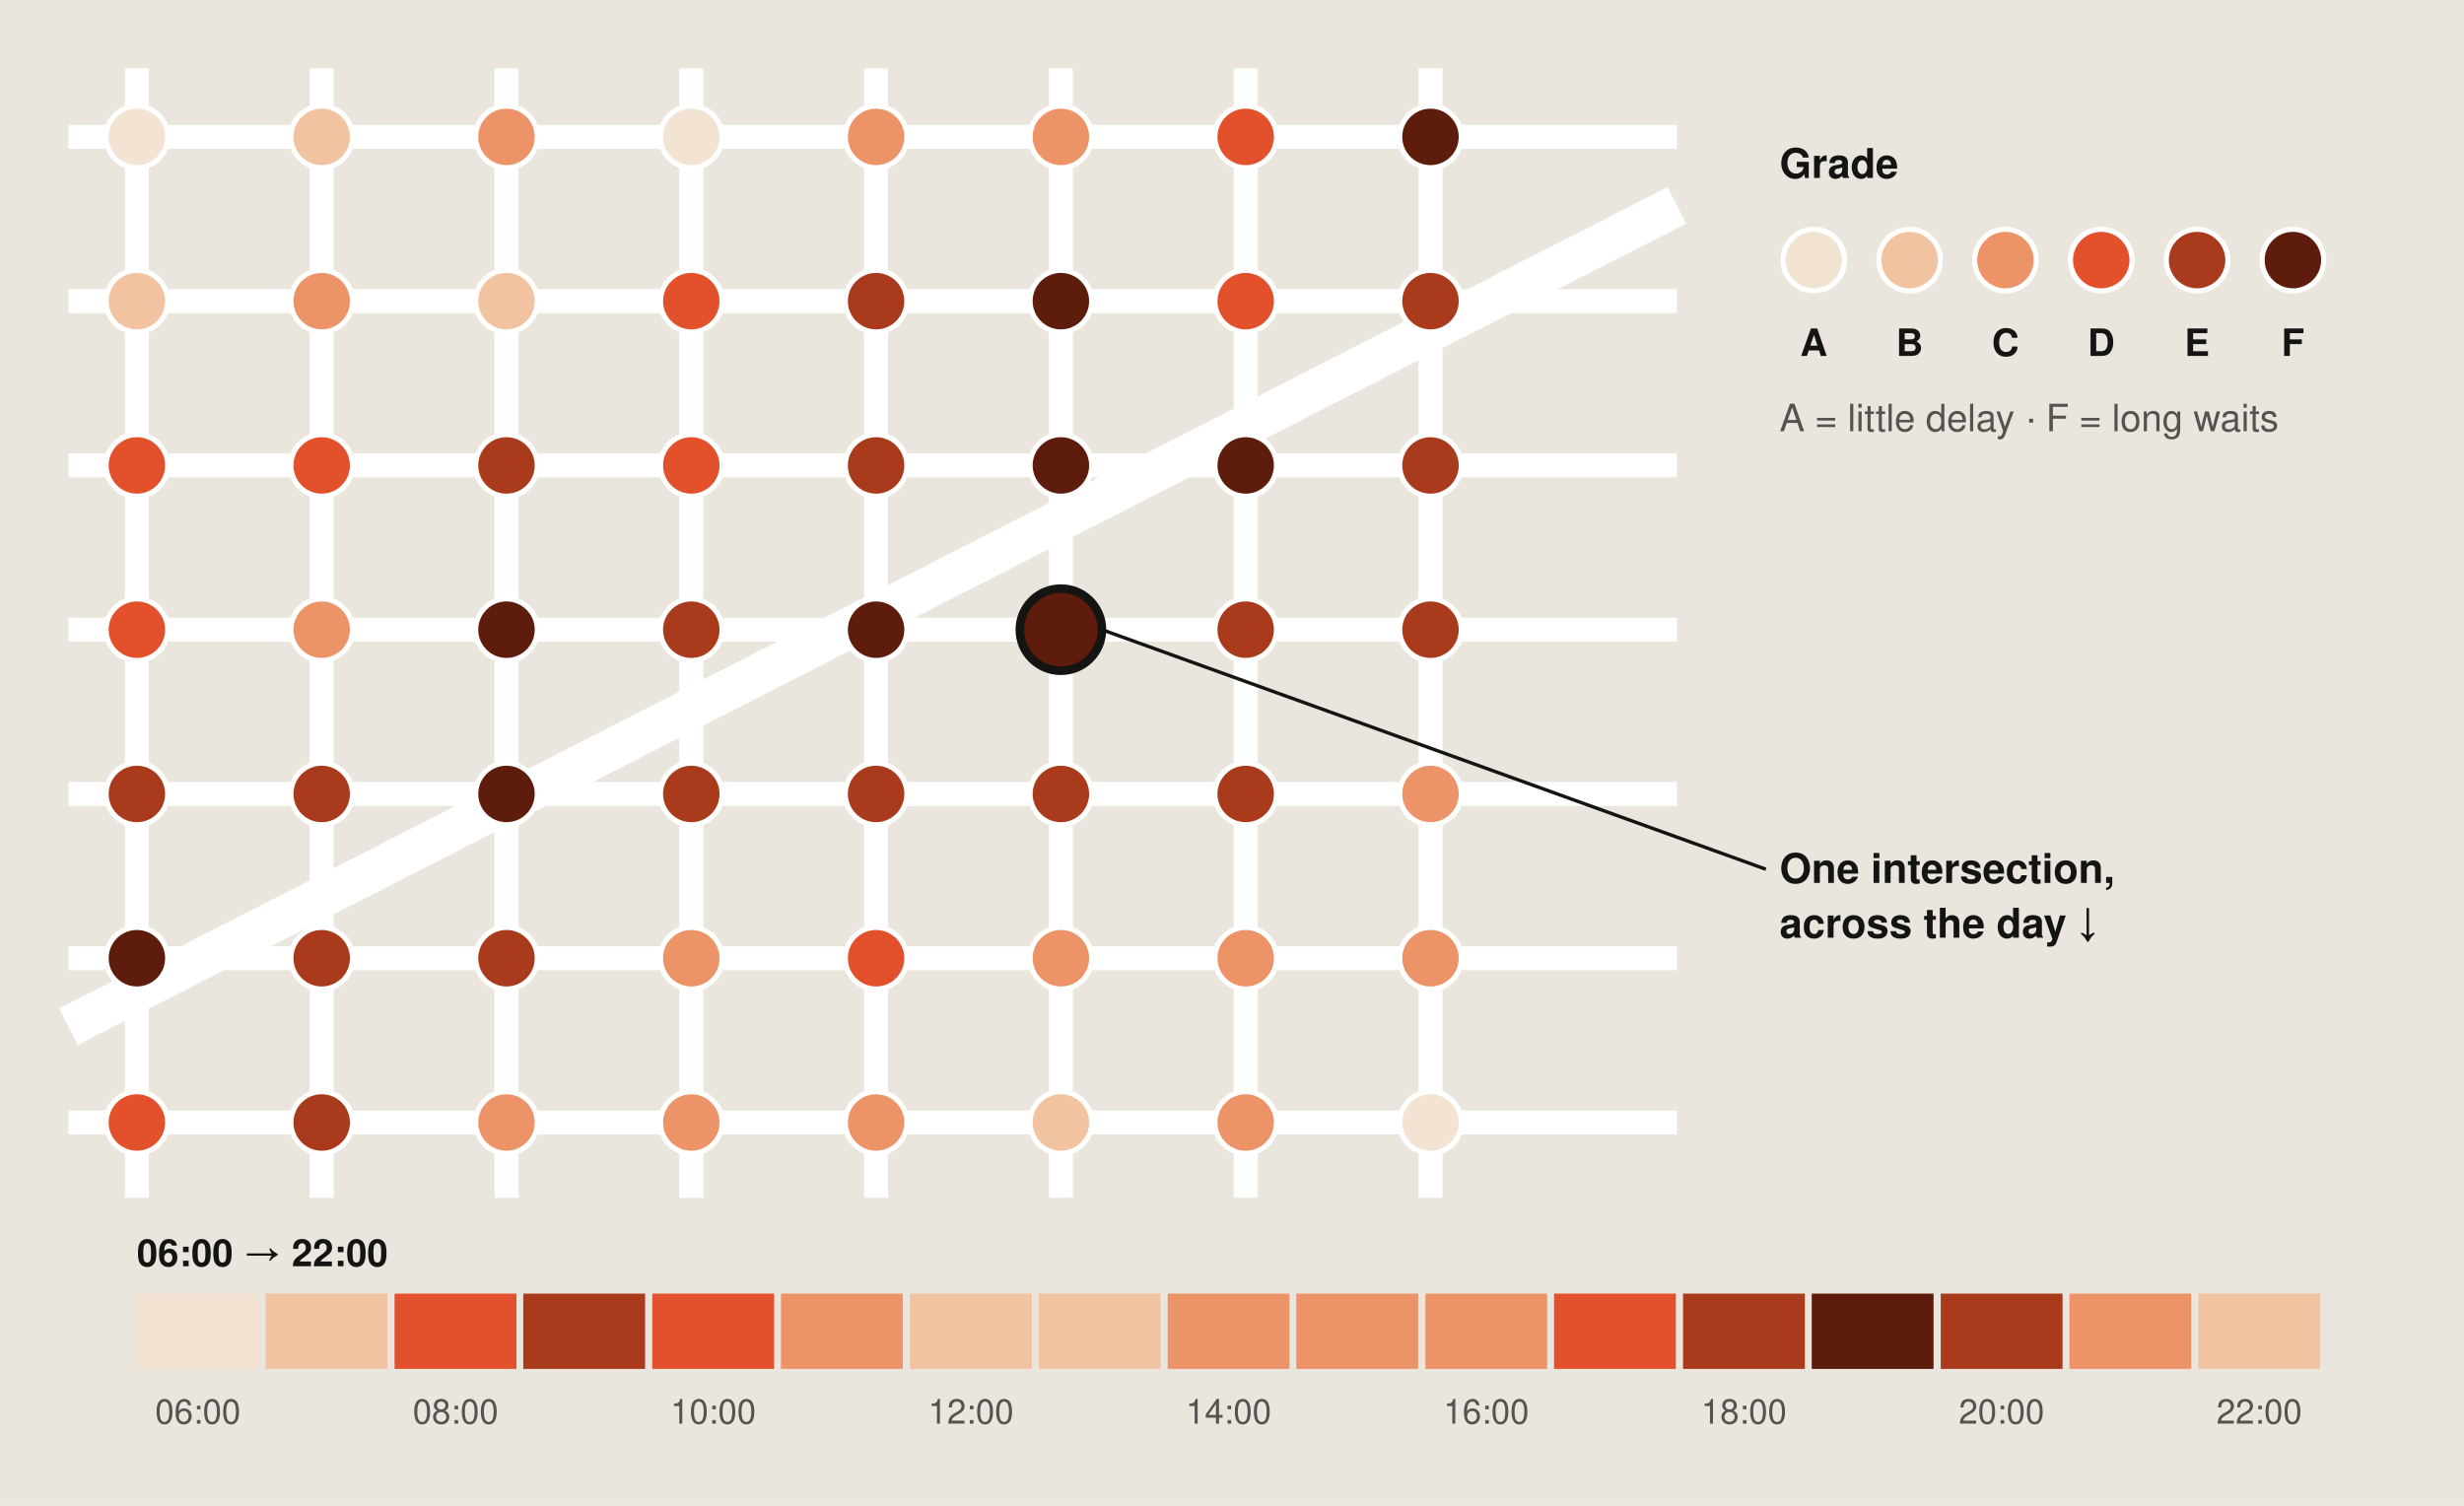
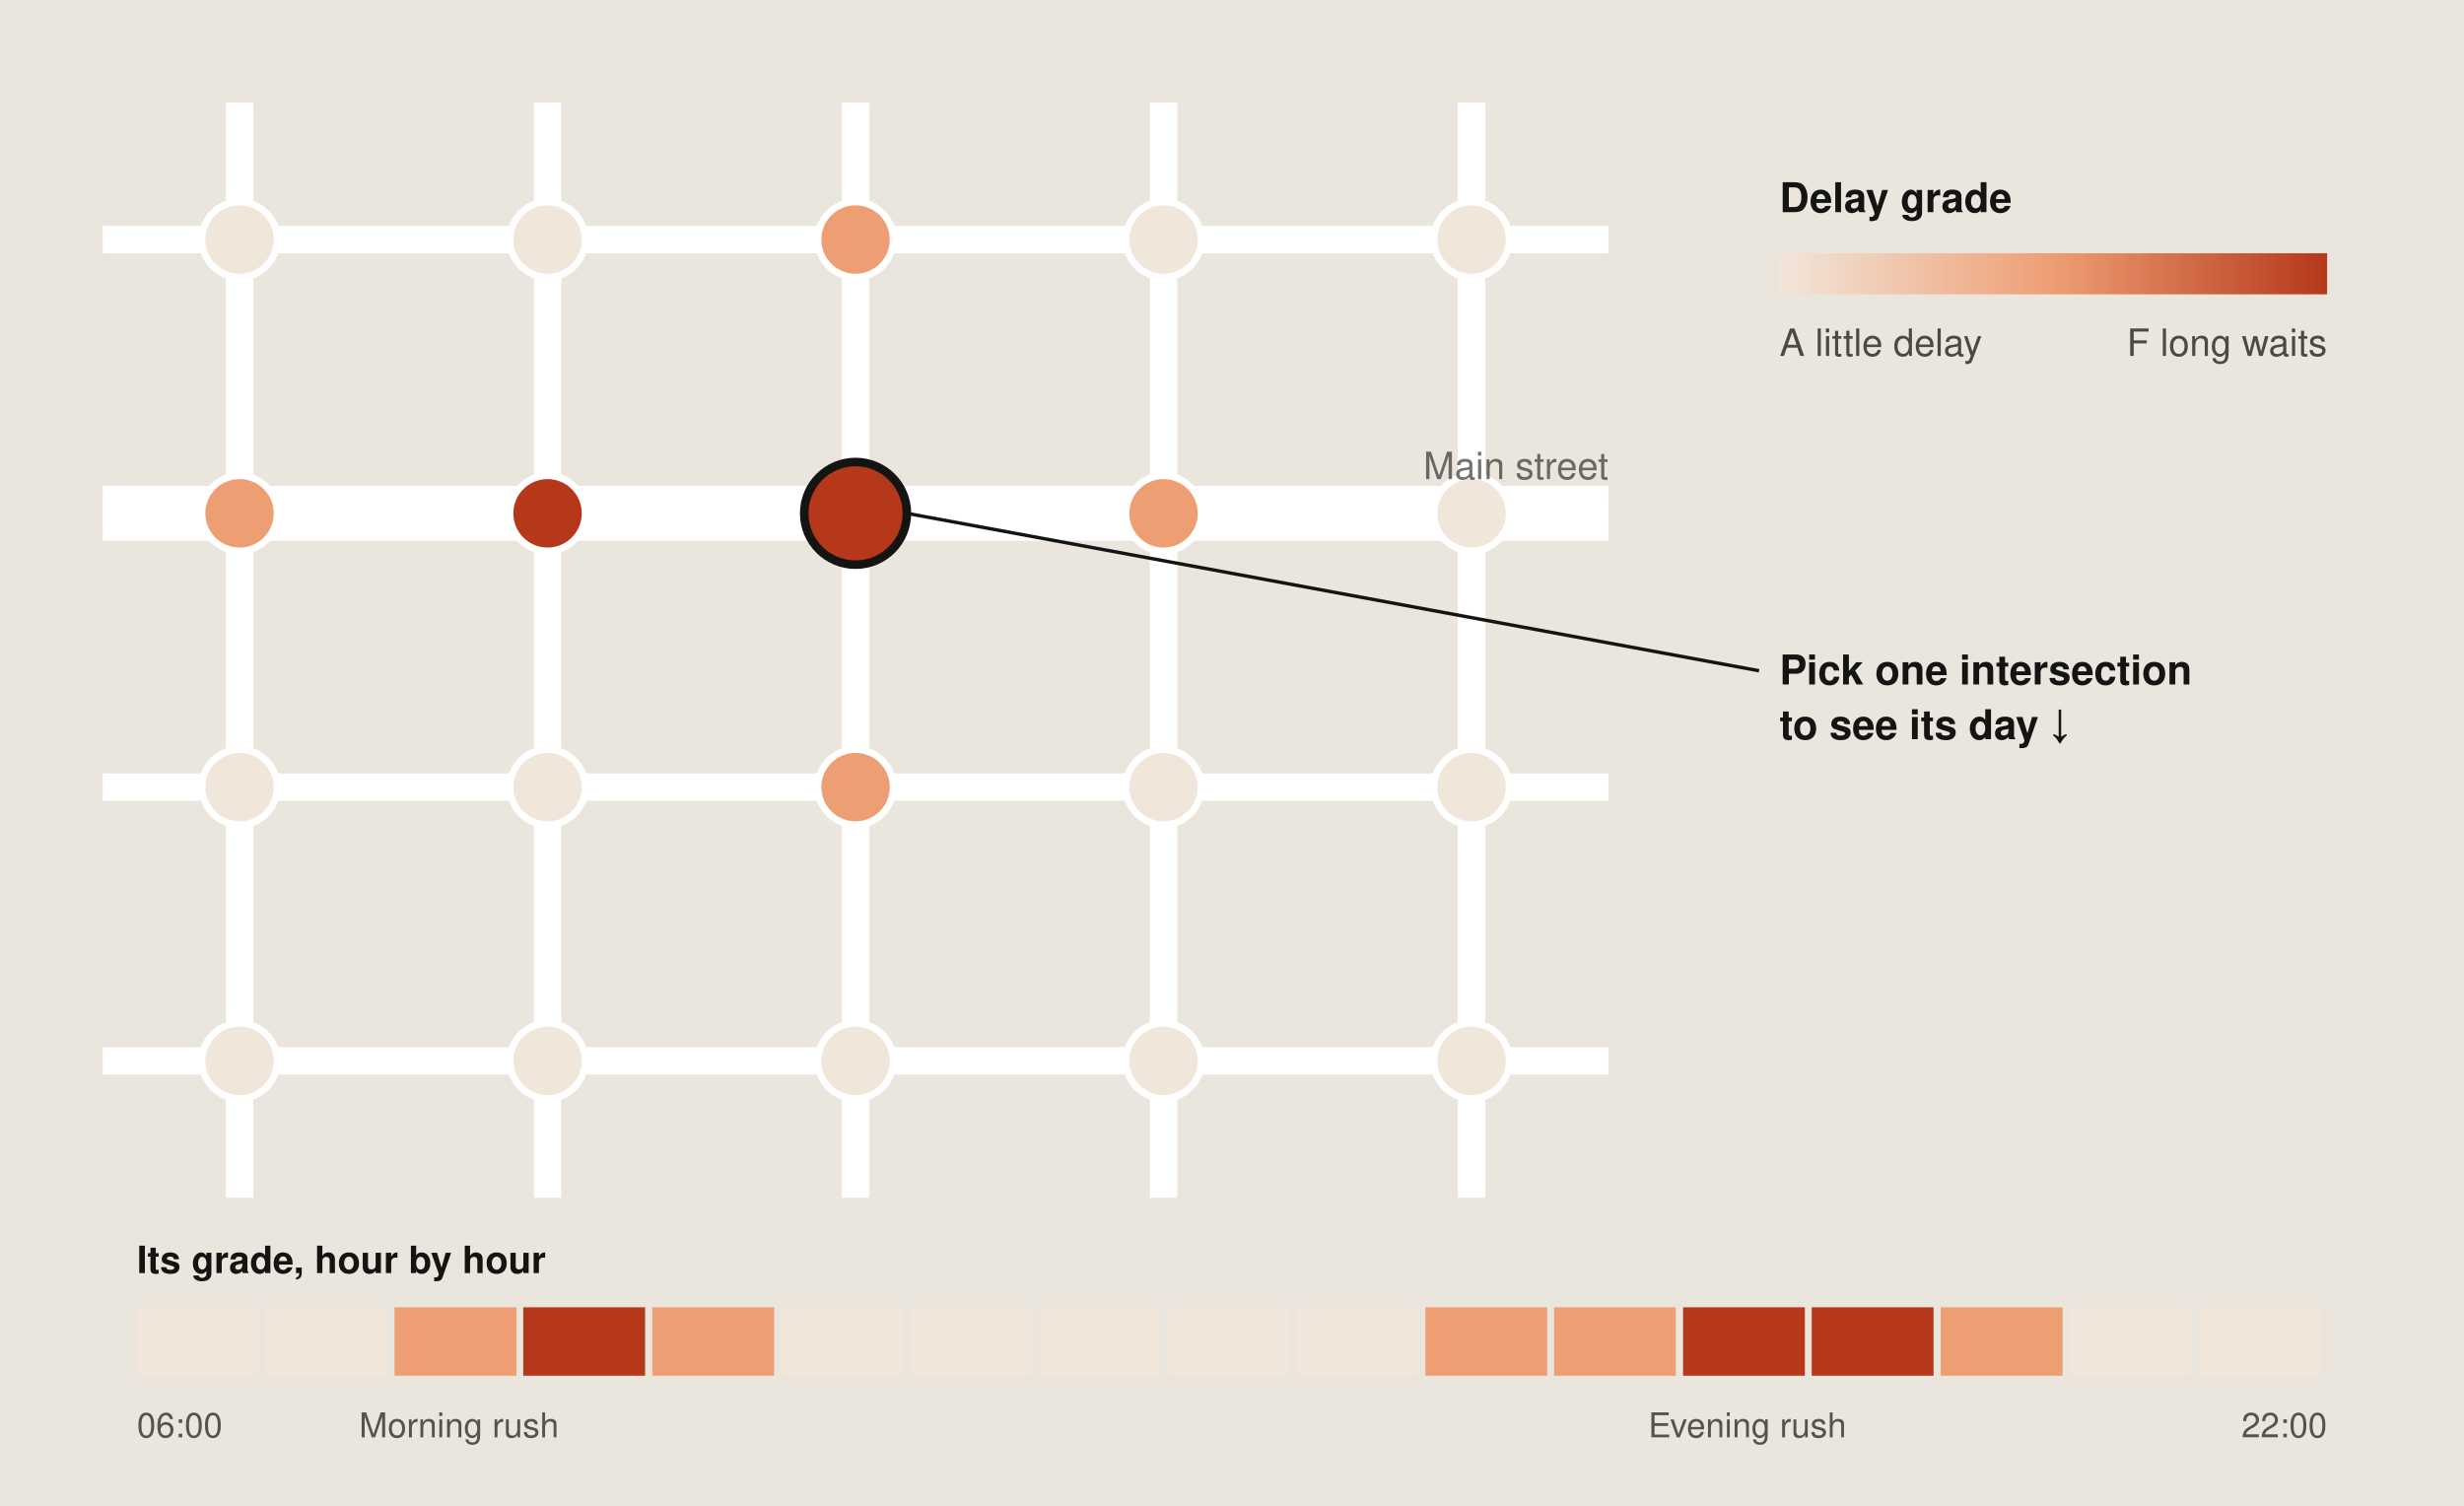
- <svg xmlns="http://www.w3.org/2000/svg" viewBox="0 0 720 440" role="img" aria-label="Abstract street grid where each intersection is colored by its A to F delay grade, with one intersection’s grade shown changing hour by hour">
+ <svg xmlns="http://www.w3.org/2000/svg" viewBox="0 0 720 440" role="img" aria-label="Street grid where each intersection is colored by its A to F delay grade; one busy corridor stands out, and one intersection’s grade is shown across the day">
  <rect width="720" height="440" fill="#EAE6DE" />
-   <line x1="40" y1="20" x2="40" y2="350" stroke="#fff" stroke-width="7" />
-   <line x1="94" y1="20" x2="94" y2="350" stroke="#fff" stroke-width="7" />
-   <line x1="148" y1="20" x2="148" y2="350" stroke="#fff" stroke-width="7" />
-   <line x1="202" y1="20" x2="202" y2="350" stroke="#fff" stroke-width="7" />
-   <line x1="256" y1="20" x2="256" y2="350" stroke="#fff" stroke-width="7" />
-   <line x1="310" y1="20" x2="310" y2="350" stroke="#fff" stroke-width="7" />
-   <line x1="364" y1="20" x2="364" y2="350" stroke="#fff" stroke-width="7" />
-   <line x1="418" y1="20" x2="418" y2="350" stroke="#fff" stroke-width="7" />
-   <line x1="20" y1="40" x2="490" y2="40" stroke="#fff" stroke-width="7" />
-   <line x1="20" y1="88" x2="490" y2="88" stroke="#fff" stroke-width="7" />
-   <line x1="20" y1="136" x2="490" y2="136" stroke="#fff" stroke-width="7" />
-   <line x1="20" y1="184" x2="490" y2="184" stroke="#fff" stroke-width="7" />
-   <line x1="20" y1="232" x2="490" y2="232" stroke="#fff" stroke-width="7" />
-   <line x1="20" y1="280" x2="490" y2="280" stroke="#fff" stroke-width="7" />
-   <line x1="20" y1="328" x2="490" y2="328" stroke="#fff" stroke-width="7" />
-   <line x1="20" y1="300" x2="490" y2="60" stroke="#fff" stroke-width="12" />
-   <circle cx="40" cy="40" r="9" fill="#F3E3D3" stroke="#fff" stroke-width="1.5" />
-   <circle cx="40" cy="88" r="9" fill="#F1C3A0" stroke="#fff" stroke-width="1.5" />
-   <circle cx="40" cy="136" r="9" fill="#E2512B" stroke="#fff" stroke-width="1.5" />
-   <circle cx="40" cy="184" r="9" fill="#E2512B" stroke="#fff" stroke-width="1.5" />
-   <circle cx="40" cy="232" r="9" fill="#A93A1C" stroke="#fff" stroke-width="1.5" />
-   <circle cx="40" cy="280" r="9" fill="#5E1C0C" stroke="#fff" stroke-width="1.5" />
-   <circle cx="40" cy="328" r="9" fill="#E2512B" stroke="#fff" stroke-width="1.5" />
-   <circle cx="94" cy="40" r="9" fill="#F1C3A0" stroke="#fff" stroke-width="1.5" />
-   <circle cx="94" cy="88" r="9" fill="#EC9467" stroke="#fff" stroke-width="1.5" />
-   <circle cx="94" cy="136" r="9" fill="#E2512B" stroke="#fff" stroke-width="1.5" />
-   <circle cx="94" cy="184" r="9" fill="#EC9467" stroke="#fff" stroke-width="1.5" />
-   <circle cx="94" cy="232" r="9" fill="#A93A1C" stroke="#fff" stroke-width="1.5" />
-   <circle cx="94" cy="280" r="9" fill="#A93A1C" stroke="#fff" stroke-width="1.5" />
-   <circle cx="94" cy="328" r="9" fill="#A93A1C" stroke="#fff" stroke-width="1.5" />
-   <circle cx="148" cy="40" r="9" fill="#EC9467" stroke="#fff" stroke-width="1.5" />
-   <circle cx="148" cy="88" r="9" fill="#F1C3A0" stroke="#fff" stroke-width="1.5" />
-   <circle cx="148" cy="136" r="9" fill="#A93A1C" stroke="#fff" stroke-width="1.5" />
-   <circle cx="148" cy="184" r="9" fill="#5E1C0C" stroke="#fff" stroke-width="1.5" />
-   <circle cx="148" cy="232" r="9" fill="#5E1C0C" stroke="#fff" stroke-width="1.5" />
-   <circle cx="148" cy="280" r="9" fill="#A93A1C" stroke="#fff" stroke-width="1.5" />
-   <circle cx="148" cy="328" r="9" fill="#EC9467" stroke="#fff" stroke-width="1.5" />
-   <circle cx="202" cy="40" r="9" fill="#F3E3D3" stroke="#fff" stroke-width="1.5" />
-   <circle cx="202" cy="88" r="9" fill="#E2512B" stroke="#fff" stroke-width="1.5" />
-   <circle cx="202" cy="136" r="9" fill="#E2512B" stroke="#fff" stroke-width="1.5" />
-   <circle cx="202" cy="184" r="9" fill="#A93A1C" stroke="#fff" stroke-width="1.5" />
-   <circle cx="202" cy="232" r="9" fill="#A93A1C" stroke="#fff" stroke-width="1.5" />
-   <circle cx="202" cy="280" r="9" fill="#EC9467" stroke="#fff" stroke-width="1.5" />
-   <circle cx="202" cy="328" r="9" fill="#EC9467" stroke="#fff" stroke-width="1.5" />
-   <circle cx="256" cy="40" r="9" fill="#EC9467" stroke="#fff" stroke-width="1.5" />
-   <circle cx="256" cy="88" r="9" fill="#A93A1C" stroke="#fff" stroke-width="1.5" />
-   <circle cx="256" cy="136" r="9" fill="#A93A1C" stroke="#fff" stroke-width="1.5" />
-   <circle cx="256" cy="184" r="9" fill="#5E1C0C" stroke="#fff" stroke-width="1.5" />
-   <circle cx="256" cy="232" r="9" fill="#A93A1C" stroke="#fff" stroke-width="1.5" />
-   <circle cx="256" cy="280" r="9" fill="#E2512B" stroke="#fff" stroke-width="1.5" />
-   <circle cx="256" cy="328" r="9" fill="#EC9467" stroke="#fff" stroke-width="1.5" />
-   <circle cx="310" cy="40" r="9" fill="#EC9467" stroke="#fff" stroke-width="1.5" />
-   <circle cx="310" cy="88" r="9" fill="#5E1C0C" stroke="#fff" stroke-width="1.5" />
-   <circle cx="310" cy="136" r="9" fill="#5E1C0C" stroke="#fff" stroke-width="1.5" />
-   <circle cx="310" cy="184" r="12" fill="#5E1C0C" stroke="#141413" stroke-width="2.5" />
-   <circle cx="310" cy="232" r="9" fill="#A93A1C" stroke="#fff" stroke-width="1.5" />
-   <circle cx="310" cy="280" r="9" fill="#EC9467" stroke="#fff" stroke-width="1.5" />
-   <circle cx="310" cy="328" r="9" fill="#F1C3A0" stroke="#fff" stroke-width="1.5" />
-   <circle cx="364" cy="40" r="9" fill="#E2512B" stroke="#fff" stroke-width="1.5" />
-   <circle cx="364" cy="88" r="9" fill="#E2512B" stroke="#fff" stroke-width="1.5" />
-   <circle cx="364" cy="136" r="9" fill="#5E1C0C" stroke="#fff" stroke-width="1.5" />
-   <circle cx="364" cy="184" r="9" fill="#A93A1C" stroke="#fff" stroke-width="1.5" />
-   <circle cx="364" cy="232" r="9" fill="#A93A1C" stroke="#fff" stroke-width="1.5" />
-   <circle cx="364" cy="280" r="9" fill="#EC9467" stroke="#fff" stroke-width="1.5" />
-   <circle cx="364" cy="328" r="9" fill="#EC9467" stroke="#fff" stroke-width="1.5" />
-   <circle cx="418" cy="40" r="9" fill="#5E1C0C" stroke="#fff" stroke-width="1.5" />
-   <circle cx="418" cy="88" r="9" fill="#A93A1C" stroke="#fff" stroke-width="1.5" />
-   <circle cx="418" cy="136" r="9" fill="#A93A1C" stroke="#fff" stroke-width="1.5" />
-   <circle cx="418" cy="184" r="9" fill="#A93A1C" stroke="#fff" stroke-width="1.5" />
-   <circle cx="418" cy="232" r="9" fill="#EC9467" stroke="#fff" stroke-width="1.5" />
-   <circle cx="418" cy="280" r="9" fill="#EC9467" stroke="#fff" stroke-width="1.5" />
-   <circle cx="418" cy="328" r="9" fill="#F3E3D3" stroke="#fff" stroke-width="1.5" />
-   <text x="520" y="52" text-anchor="start" font-family="Archivo, Helvetica, Arial, sans-serif" font-size="12" font-weight="700" fill="#141413" fill-opacity="1">Grade</text>
-   <circle cx="530" cy="76" r="9" fill="#F3E3D3" stroke="#fff" stroke-width="1.5" />
-   <text x="530" y="104" text-anchor="middle" font-family="Archivo, Helvetica, Arial, sans-serif" font-size="11" font-weight="600" fill="#141413" fill-opacity="1">A</text>
-   <circle cx="558" cy="76" r="9" fill="#F1C3A0" stroke="#fff" stroke-width="1.5" />
-   <text x="558" y="104" text-anchor="middle" font-family="Archivo, Helvetica, Arial, sans-serif" font-size="11" font-weight="600" fill="#141413" fill-opacity="1">B</text>
-   <circle cx="586" cy="76" r="9" fill="#EC9467" stroke="#fff" stroke-width="1.5" />
-   <text x="586" y="104" text-anchor="middle" font-family="Archivo, Helvetica, Arial, sans-serif" font-size="11" font-weight="600" fill="#141413" fill-opacity="1">C</text>
-   <circle cx="614" cy="76" r="9" fill="#E2512B" stroke="#fff" stroke-width="1.5" />
-   <text x="614" y="104" text-anchor="middle" font-family="Archivo, Helvetica, Arial, sans-serif" font-size="11" font-weight="600" fill="#141413" fill-opacity="1">D</text>
-   <circle cx="642" cy="76" r="9" fill="#A93A1C" stroke="#fff" stroke-width="1.5" />
-   <text x="642" y="104" text-anchor="middle" font-family="Archivo, Helvetica, Arial, sans-serif" font-size="11" font-weight="600" fill="#141413" fill-opacity="1">E</text>
-   <circle cx="670" cy="76" r="9" fill="#5E1C0C" stroke="#fff" stroke-width="1.5" />
-   <text x="670" y="104" text-anchor="middle" font-family="Archivo, Helvetica, Arial, sans-serif" font-size="11" font-weight="600" fill="#141413" fill-opacity="1">F</text>
-   <text x="520" y="126" text-anchor="start" font-family="Archivo, Helvetica, Arial, sans-serif" font-size="11" font-weight="400" fill="#141413" fill-opacity="0.7">A = little delay · F = long waits</text>
-   <line x1="322" y1="184" x2="516" y2="254" stroke="#141413" stroke-width="1" />
-   <text x="520" y="258" text-anchor="start" font-family="Archivo, Helvetica, Arial, sans-serif" font-size="12" font-weight="600" fill="#141413" fill-opacity="1">One intersection,</text>
-   <text x="520" y="274" text-anchor="start" font-family="Archivo, Helvetica, Arial, sans-serif" font-size="12" font-weight="600" fill="#141413" fill-opacity="1">across the day ↓</text>
-   <rect x="40.0" y="378" width="35.6" height="22" fill="#F3E3D3" />
-   <text x="57.824" y="416" text-anchor="middle" font-family="Archivo, Helvetica, Arial, sans-serif" font-size="10" font-weight="400" fill="#141413" fill-opacity="0.7">06:00</text>
-   <rect x="77.6" y="378" width="35.6" height="22" fill="#F1C3A0" />
-   <rect x="115.3" y="378" width="35.6" height="22" fill="#E2512B" />
-   <text x="133.118" y="416" text-anchor="middle" font-family="Archivo, Helvetica, Arial, sans-serif" font-size="10" font-weight="400" fill="#141413" fill-opacity="0.7">08:00</text>
-   <rect x="152.9" y="378" width="35.6" height="22" fill="#A93A1C" />
-   <rect x="190.6" y="378" width="35.6" height="22" fill="#E2512B" />
-   <text x="208.412" y="416" text-anchor="middle" font-family="Archivo, Helvetica, Arial, sans-serif" font-size="10" font-weight="400" fill="#141413" fill-opacity="0.7">10:00</text>
-   <rect x="228.2" y="378" width="35.6" height="22" fill="#EC9467" />
-   <rect x="265.9" y="378" width="35.6" height="22" fill="#F1C3A0" />
-   <text x="283.706" y="416" text-anchor="middle" font-family="Archivo, Helvetica, Arial, sans-serif" font-size="10" font-weight="400" fill="#141413" fill-opacity="0.7">12:00</text>
-   <rect x="303.5" y="378" width="35.6" height="22" fill="#F1C3A0" />
-   <rect x="341.2" y="378" width="35.6" height="22" fill="#EC9467" />
-   <text x="359.0" y="416" text-anchor="middle" font-family="Archivo, Helvetica, Arial, sans-serif" font-size="10" font-weight="400" fill="#141413" fill-opacity="0.7">14:00</text>
-   <rect x="378.8" y="378" width="35.6" height="22" fill="#EC9467" />
-   <rect x="416.5" y="378" width="35.6" height="22" fill="#EC9467" />
-   <text x="434.294" y="416" text-anchor="middle" font-family="Archivo, Helvetica, Arial, sans-serif" font-size="10" font-weight="400" fill="#141413" fill-opacity="0.7">16:00</text>
-   <rect x="454.1" y="378" width="35.6" height="22" fill="#E2512B" />
-   <rect x="491.8" y="378" width="35.6" height="22" fill="#A93A1C" />
-   <text x="509.588" y="416" text-anchor="middle" font-family="Archivo, Helvetica, Arial, sans-serif" font-size="10" font-weight="400" fill="#141413" fill-opacity="0.7">18:00</text>
-   <rect x="529.4" y="378" width="35.6" height="22" fill="#5E1C0C" />
-   <rect x="567.1" y="378" width="35.6" height="22" fill="#A93A1C" />
-   <text x="584.882" y="416" text-anchor="middle" font-family="Archivo, Helvetica, Arial, sans-serif" font-size="10" font-weight="400" fill="#141413" fill-opacity="0.7">20:00</text>
-   <rect x="604.7" y="378" width="35.6" height="22" fill="#EC9467" />
-   <rect x="642.4" y="378" width="35.6" height="22" fill="#F1C3A0" />
-   <text x="660.176" y="416" text-anchor="middle" font-family="Archivo, Helvetica, Arial, sans-serif" font-size="10" font-weight="400" fill="#141413" fill-opacity="0.7">22:00</text>
-   <text x="40" y="370" text-anchor="start" font-family="Archivo, Helvetica, Arial, sans-serif" font-size="11" font-weight="600" fill="#141413" fill-opacity="1">06:00 → 22:00</text>
+   <line x1="70" y1="30" x2="70" y2="350" stroke="#fff" stroke-width="8" />
+   <line x1="160" y1="30" x2="160" y2="350" stroke="#fff" stroke-width="8" />
+   <line x1="250" y1="30" x2="250" y2="350" stroke="#fff" stroke-width="8" />
+   <line x1="340" y1="30" x2="340" y2="350" stroke="#fff" stroke-width="8" />
+   <line x1="430" y1="30" x2="430" y2="350" stroke="#fff" stroke-width="8" />
+   <line x1="30" y1="70" x2="470" y2="70" stroke="#fff" stroke-width="8" />
+   <line x1="30" y1="150" x2="470" y2="150" stroke="#fff" stroke-width="8" />
+   <line x1="30" y1="230" x2="470" y2="230" stroke="#fff" stroke-width="8" />
+   <line x1="30" y1="310" x2="470" y2="310" stroke="#fff" stroke-width="8" />
+   <line x1="30" y1="150" x2="470" y2="150" stroke="#fff" stroke-width="16" />
+   <circle cx="70" cy="70" r="11" fill="#F1E6DA" stroke="#fff" stroke-width="2" />
+   <circle cx="70" cy="150" r="11" fill="#EE9E73" stroke="#fff" stroke-width="2" />
+   <circle cx="70" cy="230" r="11" fill="#F1E6DA" stroke="#fff" stroke-width="2" />
+   <circle cx="70" cy="310" r="11" fill="#F1E6DA" stroke="#fff" stroke-width="2" />
+   <circle cx="160" cy="70" r="11" fill="#F1E6DA" stroke="#fff" stroke-width="2" />
+   <circle cx="160" cy="150" r="11" fill="#B5381B" stroke="#fff" stroke-width="2" />
+   <circle cx="160" cy="230" r="11" fill="#F1E6DA" stroke="#fff" stroke-width="2" />
+   <circle cx="160" cy="310" r="11" fill="#F1E6DA" stroke="#fff" stroke-width="2" />
+   <circle cx="250" cy="70" r="11" fill="#EE9E73" stroke="#fff" stroke-width="2" />
+   <circle cx="250" cy="150" r="15" fill="#B5381B" stroke="#141413" stroke-width="2.5" />
+   <circle cx="250" cy="230" r="11" fill="#EE9E73" stroke="#fff" stroke-width="2" />
+   <circle cx="250" cy="310" r="11" fill="#F1E6DA" stroke="#fff" stroke-width="2" />
+   <circle cx="340" cy="70" r="11" fill="#F1E6DA" stroke="#fff" stroke-width="2" />
+   <circle cx="340" cy="150" r="11" fill="#EE9E73" stroke="#fff" stroke-width="2" />
+   <circle cx="340" cy="230" r="11" fill="#F1E6DA" stroke="#fff" stroke-width="2" />
+   <circle cx="340" cy="310" r="11" fill="#F1E6DA" stroke="#fff" stroke-width="2" />
+   <circle cx="430" cy="70" r="11" fill="#F1E6DA" stroke="#fff" stroke-width="2" />
+   <circle cx="430" cy="150" r="11" fill="#F1E6DA" stroke="#fff" stroke-width="2" />
+   <circle cx="430" cy="230" r="11" fill="#F1E6DA" stroke="#fff" stroke-width="2" />
+   <circle cx="430" cy="310" r="11" fill="#F1E6DA" stroke="#fff" stroke-width="2" />
+   <text x="470" y="140" text-anchor="end" font-family="Archivo, Helvetica, Arial, sans-serif" font-size="11" font-weight="400" fill="#141413" fill-opacity="0.6" letter-spacing="0">Main street</text>
+   <defs>
+     <linearGradient id="gr">
+       <stop offset="0" stop-color="#F1E6DA" />
+       <stop offset=".5" stop-color="#EE9E73" />
+       <stop offset="1" stop-color="#B5381B" />
+     </linearGradient>
+   </defs>
+   <text x="520" y="62" text-anchor="start" font-family="Archivo, Helvetica, Arial, sans-serif" font-size="12" font-weight="700" fill="#141413" fill-opacity="1" letter-spacing="0">Delay grade</text>
+   <rect x="520" y="74" width="160" height="12" fill="url(#gr)" />
+   <text x="520" y="104" text-anchor="start" font-family="Archivo, Helvetica, Arial, sans-serif" font-size="11" font-weight="400" fill="#141413" fill-opacity="0.75" letter-spacing="0">A  little delay</text>
+   <text x="680" y="104" text-anchor="end" font-family="Archivo, Helvetica, Arial, sans-serif" font-size="11" font-weight="400" fill="#141413" fill-opacity="0.75" letter-spacing="0">F  long waits</text>
+   <line x1="265" y1="150" x2="514" y2="196" stroke="#141413" stroke-width="1" />
+   <text x="520" y="200" text-anchor="start" font-family="Archivo, Helvetica, Arial, sans-serif" font-size="12" font-weight="600" fill="#141413" fill-opacity="1" letter-spacing="0">Pick one intersection</text>
+   <text x="520" y="216" text-anchor="start" font-family="Archivo, Helvetica, Arial, sans-serif" font-size="12" font-weight="600" fill="#141413" fill-opacity="1" letter-spacing="0">to see its day ↓</text>
+   <text x="40" y="372" text-anchor="start" font-family="Archivo, Helvetica, Arial, sans-serif" font-size="11" font-weight="600" fill="#141413" fill-opacity="1" letter-spacing="0">Its grade, hour by hour</text>
+   <rect x="40.0" y="382" width="35.6" height="20" fill="#F1E6DA" />
+   <rect x="77.6" y="382" width="35.6" height="20" fill="#F1E6DA" />
+   <rect x="115.3" y="382" width="35.6" height="20" fill="#EE9E73" />
+   <rect x="152.9" y="382" width="35.6" height="20" fill="#B5381B" />
+   <rect x="190.6" y="382" width="35.6" height="20" fill="#EE9E73" />
+   <rect x="228.2" y="382" width="35.6" height="20" fill="#F1E6DA" />
+   <rect x="265.9" y="382" width="35.6" height="20" fill="#F1E6DA" />
+   <rect x="303.5" y="382" width="35.6" height="20" fill="#F1E6DA" />
+   <rect x="341.2" y="382" width="35.6" height="20" fill="#F1E6DA" />
+   <rect x="378.8" y="382" width="35.6" height="20" fill="#F1E6DA" />
+   <rect x="416.5" y="382" width="35.6" height="20" fill="#EE9E73" />
+   <rect x="454.1" y="382" width="35.6" height="20" fill="#EE9E73" />
+   <rect x="491.8" y="382" width="35.6" height="20" fill="#B5381B" />
+   <rect x="529.4" y="382" width="35.6" height="20" fill="#B5381B" />
+   <rect x="567.1" y="382" width="35.6" height="20" fill="#EE9E73" />
+   <rect x="604.7" y="382" width="35.6" height="20" fill="#F1E6DA" />
+   <rect x="642.4" y="382" width="35.6" height="20" fill="#F1E6DA" />
+   <text x="134.118" y="420" text-anchor="middle" font-family="Archivo, Helvetica, Arial, sans-serif" font-size="10" font-weight="400" fill="#141413" fill-opacity="0.7" letter-spacing="0">Morning rush</text>
+   <text x="510.588" y="420" text-anchor="middle" font-family="Archivo, Helvetica, Arial, sans-serif" font-size="10" font-weight="400" fill="#141413" fill-opacity="0.7" letter-spacing="0">Evening rush</text>
+   <text x="40" y="420" text-anchor="start" font-family="Archivo, Helvetica, Arial, sans-serif" font-size="10" font-weight="400" fill="#141413" fill-opacity="0.7" letter-spacing="0">06:00</text>
+   <text x="680" y="420" text-anchor="end" font-family="Archivo, Helvetica, Arial, sans-serif" font-size="10" font-weight="400" fill="#141413" fill-opacity="0.7" letter-spacing="0">22:00</text>
</svg>
